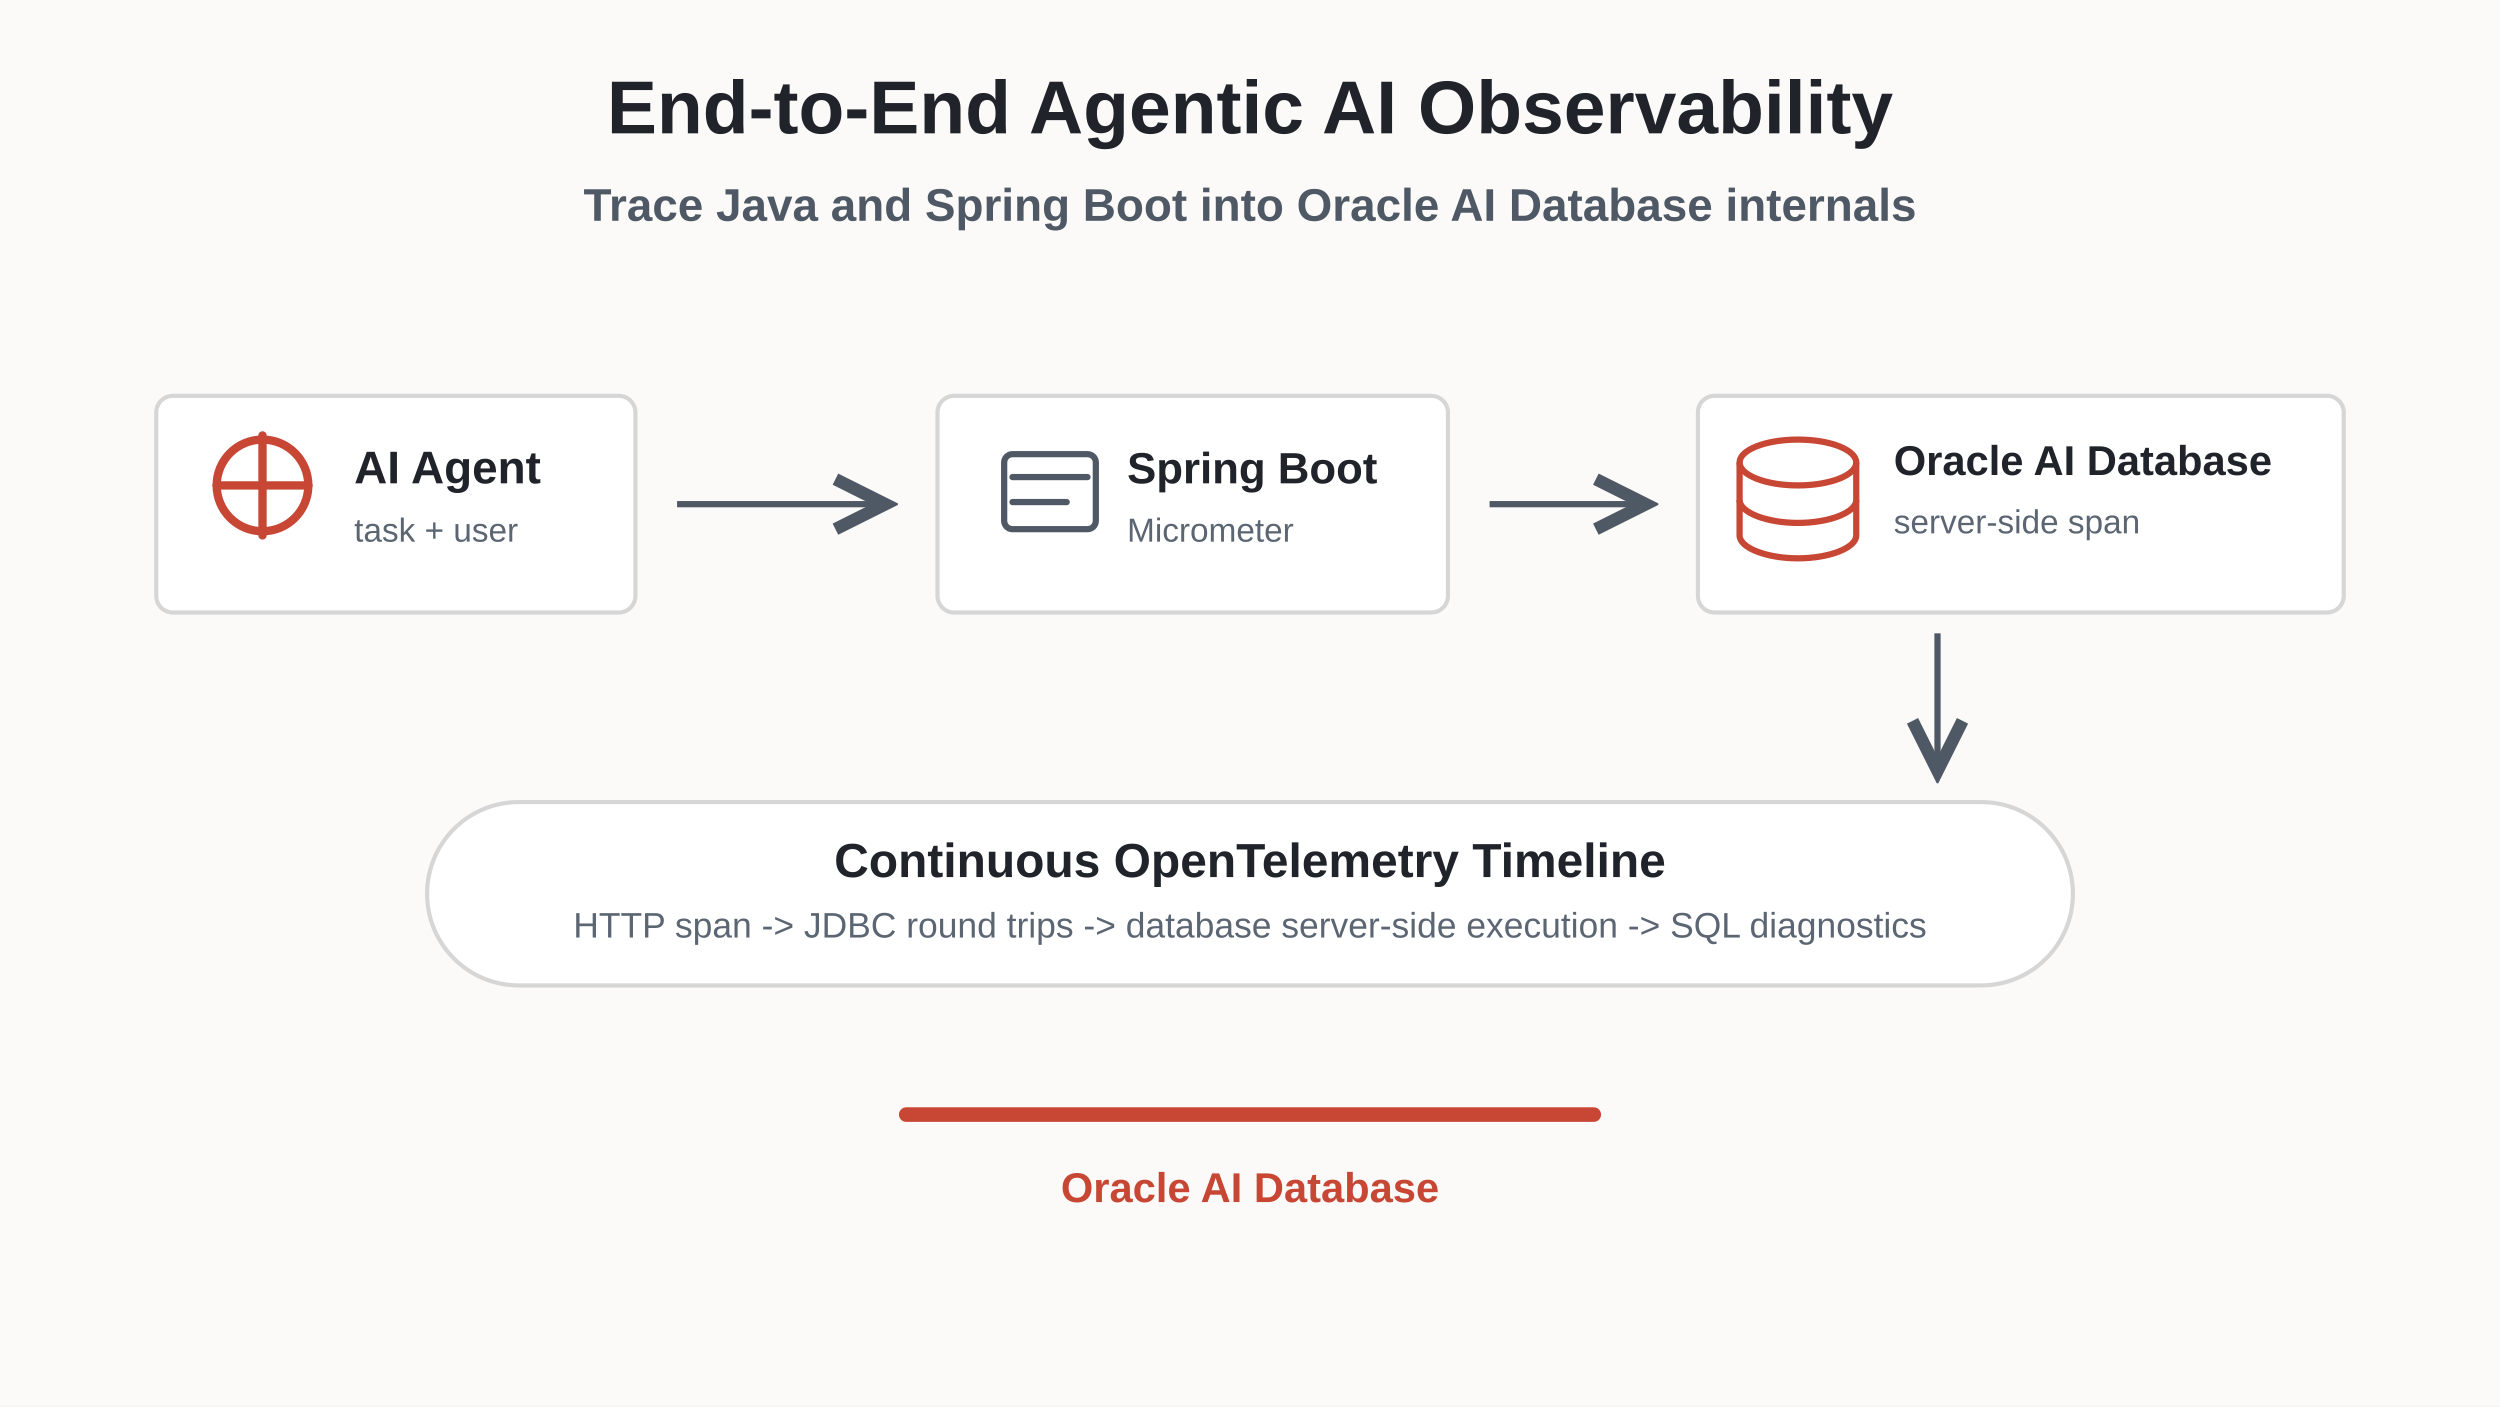
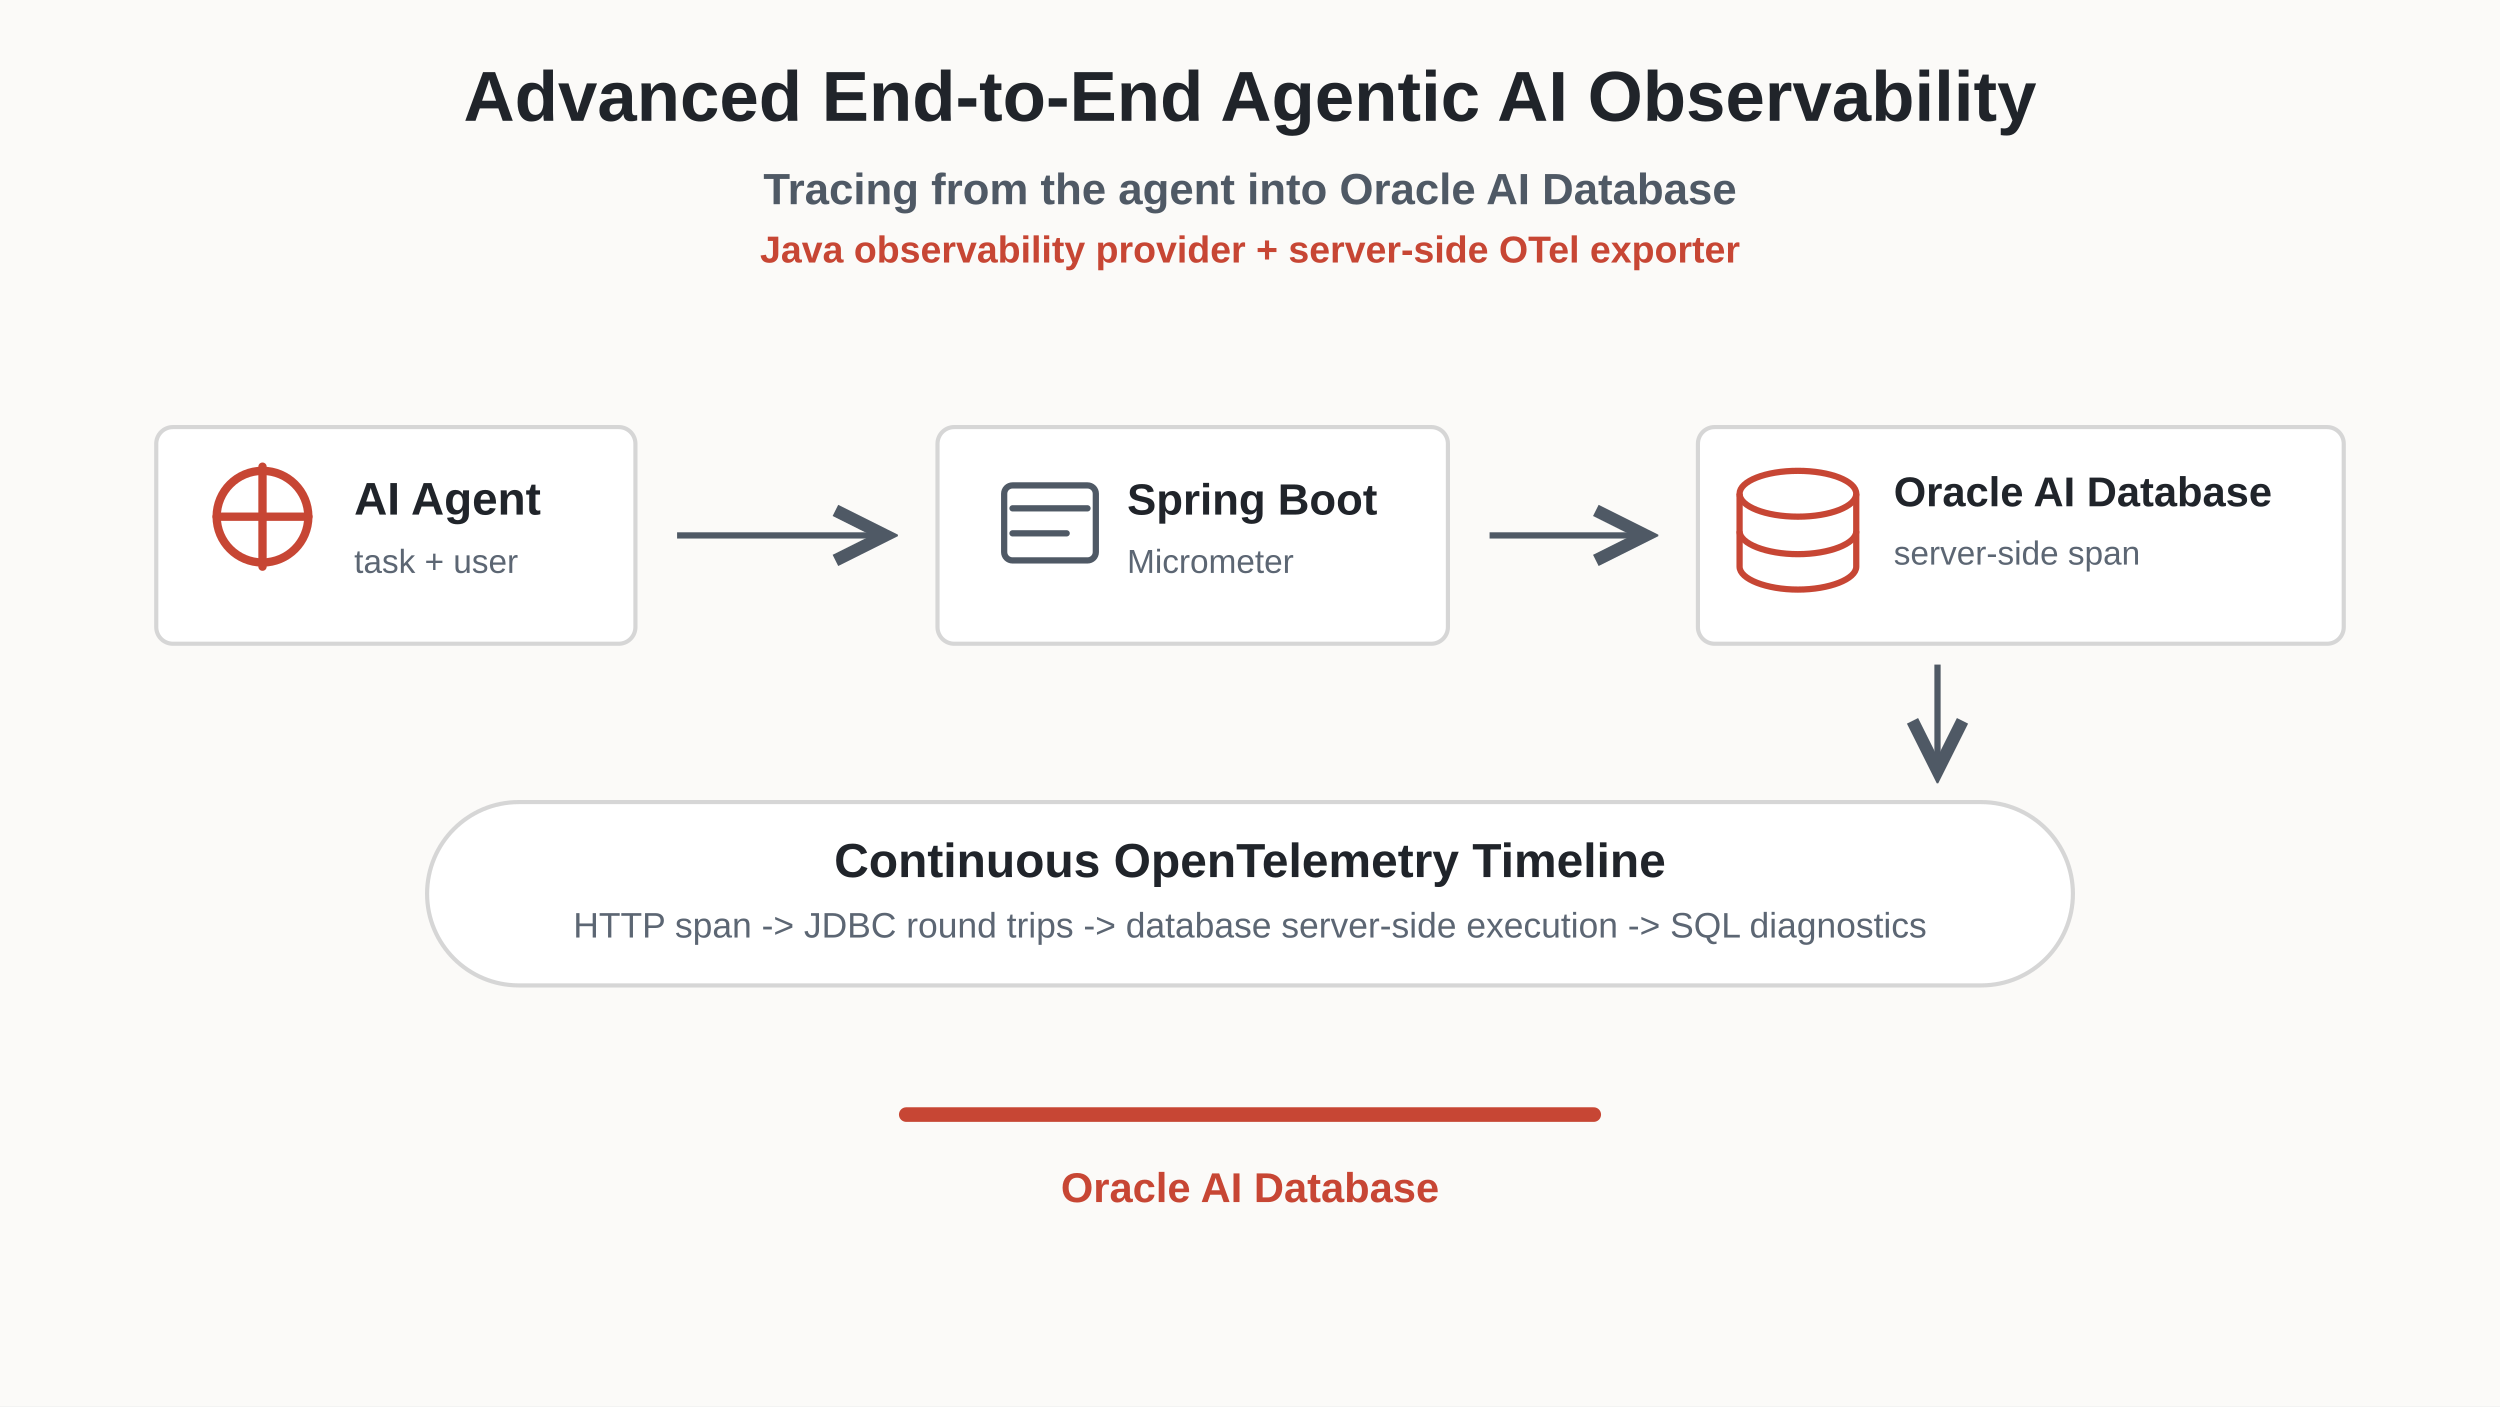
<svg xmlns="http://www.w3.org/2000/svg" width="1200" height="675" viewBox="0 0 1200 675" role="img" aria-labelledby="title desc">
  <rect width="1200" height="675" fill="#fbfaf8" />
-   <text x="600" y="64" text-anchor="middle" font-family="Arial, Helvetica, sans-serif" font-size="36" font-weight="700" fill="#20242a">End-to-End Agentic AI Observability</text>
-   <text x="600" y="106" text-anchor="middle" font-family="Arial, Helvetica, sans-serif" font-size="22" font-weight="600" fill="#4f5965">Trace Java and Spring Boot into Oracle AI Database internals</text>
+   <text x="600" y="58" text-anchor="middle" font-family="Arial, Helvetica, sans-serif" font-size="34" font-weight="700" fill="#20242a">Advanced End-to-End Agentic AI Observability</text>
+   <text x="600" y="98" text-anchor="middle" font-family="Arial, Helvetica, sans-serif" font-size="21" font-weight="600" fill="#4f5965">Tracing from the agent into Oracle AI Database</text>
+   <text x="600" y="126" text-anchor="middle" font-family="Arial, Helvetica, sans-serif" font-size="18" font-weight="600" fill="#c74634">Java observability provider + server-side OTel exporter</text>
  <defs>
    <marker id="arrow" markerWidth="12" markerHeight="12" refX="10" refY="6" orient="auto" markerUnits="strokeWidth">
      <path d="M2,2 L10,6 L2,10" fill="none" stroke="#4f5965" stroke-width="2" />
    </marker>
  </defs>
-   <g transform="translate(75 190)">
+   <g transform="translate(75 205)">
    <rect x="0" y="0" width="230" height="104" rx="8" fill="#ffffff" stroke="#d6d6d6" stroke-width="2" />
    <circle cx="51" cy="43" r="22" fill="none" stroke="#c74634" stroke-width="4" />
    <path d="M51 19 v48 M29 43 h44" stroke="#c74634" stroke-width="4" stroke-linecap="round" />
    <text x="95" y="42" font-family="Arial, Helvetica, sans-serif" font-size="22" font-weight="700" fill="#20242a">AI Agent</text>
    <text x="95" y="70" font-family="Arial, Helvetica, sans-serif" font-size="16" fill="#5c6673">task + user</text>
  </g>
-   <line x1="325" y1="242" x2="425" y2="242" stroke="#4f5965" stroke-width="3" marker-end="url(#arrow)" />
-   <g transform="translate(450 190)">
+   <line x1="325" y1="257" x2="425" y2="257" stroke="#4f5965" stroke-width="3" marker-end="url(#arrow)" />
+   <g transform="translate(450 205)">
    <rect x="0" y="0" width="245" height="104" rx="8" fill="#ffffff" stroke="#d6d6d6" stroke-width="2" />
    <rect x="32" y="28" width="44" height="36" rx="4" fill="none" stroke="#4f5965" stroke-width="3" />
    <path d="M36 39 h36 M36 51 h26" stroke="#4f5965" stroke-width="3" stroke-linecap="round" />
    <text x="91" y="42" font-family="Arial, Helvetica, sans-serif" font-size="21" font-weight="700" fill="#20242a">Spring Boot</text>
    <text x="91" y="70" font-family="Arial, Helvetica, sans-serif" font-size="16" fill="#5c6673">Micrometer</text>
  </g>
-   <line x1="715" y1="242" x2="790" y2="242" stroke="#4f5965" stroke-width="3" marker-end="url(#arrow)" />
-   <g transform="translate(815 190)">
+   <line x1="715" y1="257" x2="790" y2="257" stroke="#4f5965" stroke-width="3" marker-end="url(#arrow)" />
+   <g transform="translate(815 205)">
    <rect x="0" y="0" width="310" height="104" rx="8" fill="#ffffff" stroke="#d6d6d6" stroke-width="2" />
    <ellipse cx="48" cy="32" rx="28" ry="11" fill="none" stroke="#c74634" stroke-width="3" />
    <path d="M20 32 v35 c0 6 13 11 28 11s28-5 28-11 V32" fill="none" stroke="#c74634" stroke-width="3" />
    <path d="M20 50 c0 6 13 11 28 11s28-5 28-11" fill="none" stroke="#c74634" stroke-width="3" />
    <text x="94" y="38" font-family="Arial, Helvetica, sans-serif" font-size="20" font-weight="700" fill="#20242a">Oracle AI Database</text>
    <text x="94" y="66" font-family="Arial, Helvetica, sans-serif" font-size="16" fill="#5c6673">server-side span</text>
  </g>
  <g transform="translate(205 385)">
    <rect x="0" y="0" width="790" height="88" rx="44" fill="#ffffff" stroke="#d6d6d6" stroke-width="2" />
    <text x="395" y="36" text-anchor="middle" font-family="Arial, Helvetica, sans-serif" font-size="23" font-weight="700" fill="#20242a">Continuous OpenTelemetry Timeline</text>
    <text x="395" y="65" text-anchor="middle" font-family="Arial, Helvetica, sans-serif" font-size="17" fill="#5c6673">HTTP span -&gt; JDBC round trips -&gt; database server-side execution -&gt; SQL diagnostics</text>
  </g>
-   <line x1="930" y1="304" x2="930" y2="370" stroke="#4f5965" stroke-width="3" marker-end="url(#arrow)" />
+   <line x1="930" y1="319" x2="930" y2="370" stroke="#4f5965" stroke-width="3" marker-end="url(#arrow)" />
  <g transform="translate(435 535)">
    <path d="M0 0 H330" stroke="#c74634" stroke-width="7" stroke-linecap="round" />
    <text x="165" y="42" text-anchor="middle" font-family="Arial, Helvetica, sans-serif" font-size="20" font-weight="700" fill="#c74634">Oracle AI Database</text>
  </g>
</svg>
